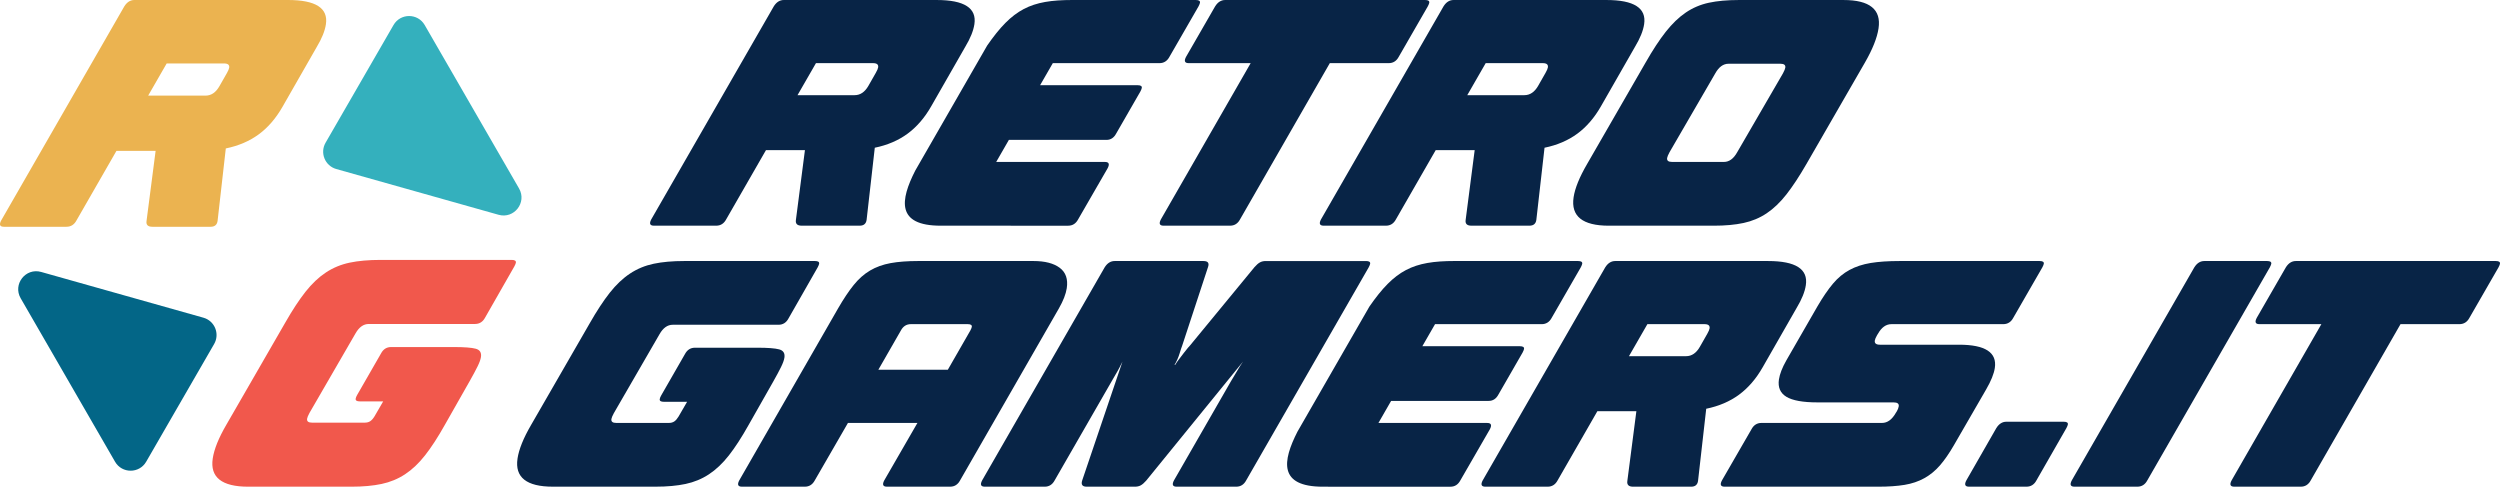
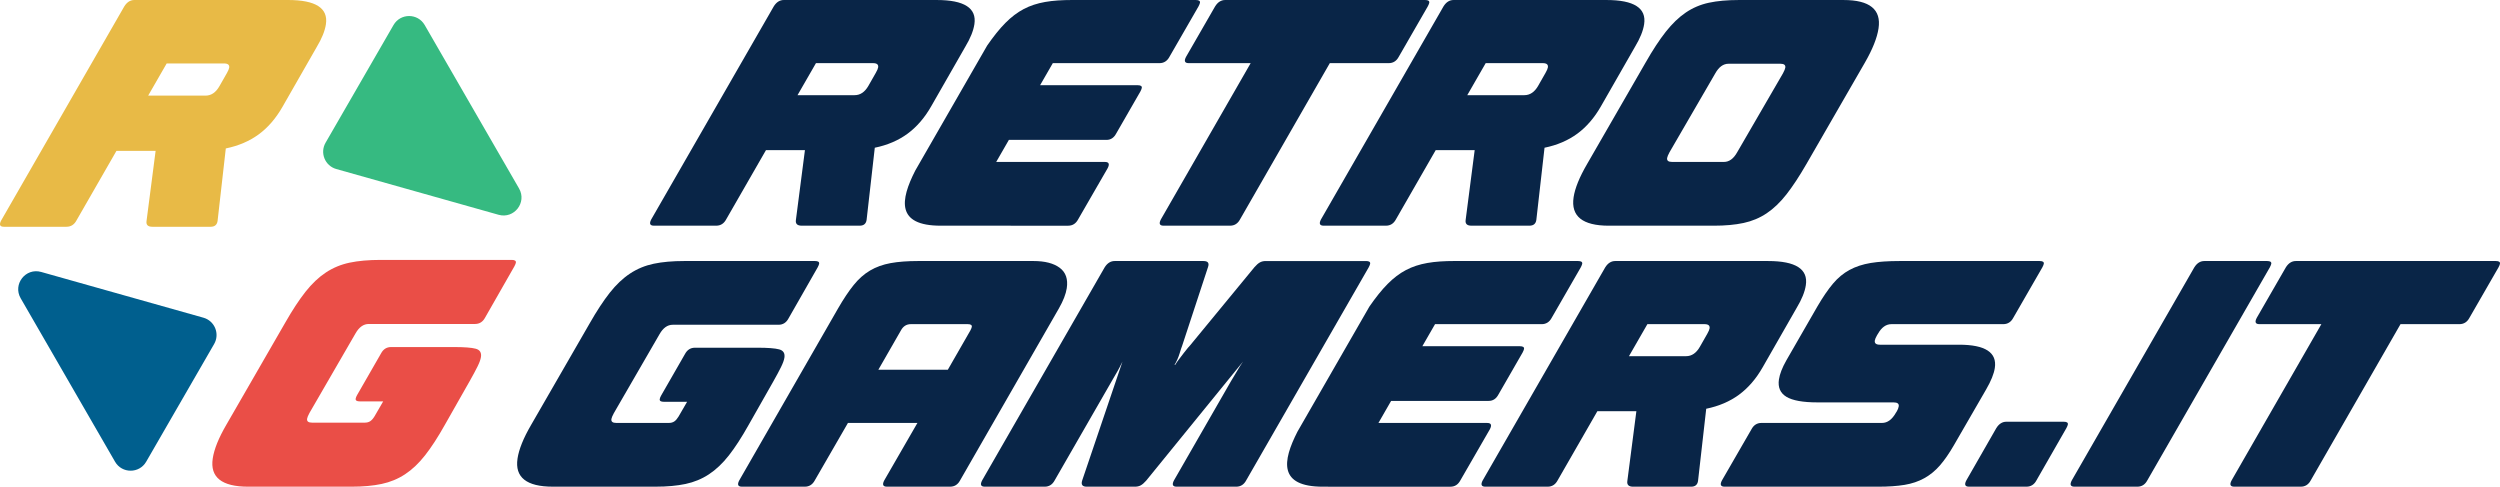
<svg xmlns="http://www.w3.org/2000/svg" id="a" data-name="Livello 1" viewBox="0 0 294.74 57.379">
+   <path d="M17.235,54.433l8.011-13.875c.692-1.198.07-2.726-1.261-3.102l-19.137-5.395c-1.831-.516-3.364,1.454-2.412,3.102l11.126,19.27c.816,1.414,2.857,1.414,3.674,0Z" fill="#005f8e" />
+   <path d="M46.395,2.95l-8.011,13.875c-.692,1.198-.07,2.726,1.261,3.102l19.137,5.395c1.831.516,3.364-1.454,2.412-3.102L50.069,2.95c-.816-1.414-2.857-1.414-3.674,0Z" fill="#36ba81" />
+   <path d="M.143,25.984L14.655.752c.314-.501.71-.752,1.187-.752h18.11c3.269,0,4.759.955,4.471,2.864-.119.788-.481,1.682-1.085,2.684l-4.035,7.05c-.779,1.361-1.711,2.441-2.798,3.24-1.087.799-2.383,1.354-3.884,1.663l-.97,8.554c-.069.453-.341.68-.819.68h-6.872c-.525,0-.752-.227-.684-.68l1.07-8.268h-4.617l-4.71,8.196c-.266.501-.662.752-1.187.752H.459c-.478,0-.583-.251-.316-.752ZM24.232,11.274c.668,0,1.214-.369,1.635-1.109l.878-1.539c.161-.286.254-.501.276-.644.05-.334-.153-.501-.605-.501h-6.765l-2.183,3.793h6.764Z" fill="#e8ba46" />
+   <path d="M25.081,54.051c.165-1.099.7-2.423,1.604-3.974l6.936-12.025c.844-1.479,1.643-2.697,2.395-3.651s1.553-1.713,2.402-2.273c.848-.561,1.783-.948,2.807-1.163,1.022-.215,2.238-.323,3.645-.323h15.462c.358,0,.52.108.488.323-.015.095-.072.239-.173.43l-3.455,6.048c-.267.501-.663.752-1.188.752h-12.526c-.62,0-1.142.371-1.563,1.11l-5.427,9.376c-.167.311-.261.538-.282.681-.047.31.144.466.573.466h6.228c.262,0,.48-.059.654-.18.173-.119.339-.309.498-.572l1.017-1.754h-2.756c-.358,0-.52-.107-.488-.322.018-.12.076-.263.172-.43l2.818-4.903c.265-.501.661-.751,1.186-.751h7.409c1.217,0,2.071.065,2.565.196.492.131.699.46.62.984-.044.287-.177.657-.401,1.11-.224.453-.53,1.026-.922,1.717l-2.927,5.154c-.816,1.456-1.594,2.655-2.333,3.597-.738.942-1.525,1.687-2.36,2.237-.834.548-1.758.931-2.768,1.145-1.011.215-2.196.323-3.556.323h-12.169c-3.126,0-4.52-1.11-4.185-3.328Z" fill="#ea4e47" />
  <g>
-     <path d="M17.235,54.433l8.011-13.875c.692-1.198.07-2.726-1.261-3.102l-19.137-5.395c-1.831-.516-3.364,1.454-2.412,3.102l11.126,19.27c.816,1.414,2.857,1.414,3.674,0Z" fill="#036687" />
-     <path d="M46.395,2.95l-8.011,13.875c-.692,1.198-.07,2.726,1.261,3.102l19.137,5.395c1.831.516,3.364-1.454,2.412-3.102L50.069,2.95c-.816-1.414-2.857-1.414-3.674,0Z" fill="#34b0bd" />
-     <path d="M.143,25.984L14.655.752c.314-.501.71-.752,1.187-.752h18.11c3.269,0,4.759.955,4.471,2.864-.119.788-.481,1.682-1.085,2.684l-4.035,7.05c-.779,1.361-1.711,2.441-2.798,3.24-1.087.799-2.383,1.354-3.884,1.663l-.97,8.554c-.069.453-.341.68-.819.68h-6.872c-.525,0-.752-.227-.684-.68l1.07-8.268h-4.617l-4.71,8.196c-.266.501-.662.752-1.187.752H.459c-.478,0-.583-.251-.316-.752ZM24.232,11.274c.668,0,1.214-.369,1.635-1.109l.878-1.539c.161-.286.254-.501.276-.644.05-.334-.153-.501-.605-.501h-6.765l-2.183,3.793h6.764Z" fill="#ebb350" />
-     <path d="M25.081,54.051c.165-1.099.7-2.423,1.604-3.974l6.936-12.025c.844-1.479,1.643-2.697,2.395-3.651s1.553-1.713,2.402-2.273c.848-.561,1.783-.948,2.807-1.163,1.022-.215,2.238-.323,3.645-.323h15.462c.358,0,.52.108.488.323-.015.095-.072.239-.173.43l-3.455,6.048c-.267.501-.663.752-1.188.752h-12.526c-.62,0-1.142.371-1.563,1.11l-5.427,9.376c-.167.311-.261.538-.282.681-.047.31.144.466.573.466h6.228c.262,0,.48-.059.654-.18.173-.119.339-.309.498-.572l1.017-1.754h-2.756c-.358,0-.52-.107-.488-.322.018-.12.076-.263.172-.43l2.818-4.903c.265-.501.661-.751,1.186-.751h7.409c1.217,0,2.071.065,2.565.196.492.131.699.46.62.984-.044.287-.177.657-.401,1.11-.224.453-.53,1.026-.922,1.717l-2.927,5.154c-.816,1.456-1.594,2.655-2.333,3.597-.738.942-1.525,1.687-2.36,2.237-.834.548-1.758.931-2.768,1.145-1.011.215-2.196.323-3.556.323h-12.169c-3.126,0-4.52-1.11-4.185-3.328Z" fill="#f1584c" />
-   </g>
-   <g>
-     <path d="M76.785,25.858L91.226.749c.312-.499.707-.748,1.182-.748h18.022c3.252,0,4.735.949,4.448,2.849-.118.784-.479,1.674-1.08,2.672l-4.016,7.016c-.773,1.353-1.702,2.428-2.783,3.223-1.082.796-2.371,1.348-3.865,1.656l-.966,8.513c-.068.451-.339.677-.813.677h-6.839c-.522,0-.75-.226-.682-.677l1.064-8.228h-4.594l-4.688,8.156c-.266.5-.658.749-1.181.749h-7.337c-.475,0-.58-.249-.314-.749ZM100.757,11.22c.665,0,1.207-.368,1.627-1.104l.872-1.531c.162-.285.254-.5.275-.641.05-.333-.15-.5-.602-.5h-6.731l-2.173,3.776h6.731Z" fill="#082446" />
-     <path d="M107.905,20.112l8.48-14.744C119.381,1.048,121.535.002,126.435,0l14.553.002c.356,0,.518.106.485.321-.014.095-.072.237-.171.427l-3.428,5.948c-.266.498-.659.747-1.181.747h-12.572l-1.497,2.601h11.504c.356,0,.518.107.485.321-.015.094-.071.237-.171.427l-2.849,4.951c-.267.499-.647.748-1.146.748h-11.504l-1.496,2.6h12.821c.475,0,.579.25.314.749l-3.474,6.019c-.266.5-.659.749-1.181.749l-15.022-.002c-5.264,0-4.771-3.021-3.002-6.493Z" fill="#082446" />
-     <path d="M136.868,25.858l10.581-18.414h-7.302c-.475,0-.58-.249-.314-.747l3.427-5.948c.312-.499.707-.748,1.182-.748h23.578c.355,0,.518.106.485.321-.015.095-.072.237-.172.427l-3.427,5.948c-.266.498-.659.747-1.181.747h-6.945l-10.581,18.414c-.266.5-.659.749-1.181.749h-7.836c-.475,0-.58-.249-.314-.749Z" fill="#082446" />
-     <path d="M155.745,25.858L170.186.749c.312-.499.707-.748,1.182-.748h18.022c3.252,0,4.735.949,4.448,2.849-.118.784-.479,1.674-1.08,2.672l-4.016,7.016c-.773,1.353-1.702,2.428-2.783,3.223-1.082.796-2.371,1.348-3.865,1.656l-.966,8.513c-.067.451-.339.677-.813.677h-6.839c-.522,0-.749-.226-.682-.677l1.065-8.228h-4.596l-4.687,8.156c-.266.5-.658.749-1.181.749h-7.337c-.475,0-.58-.249-.314-.749ZM179.717,11.22c.665,0,1.207-.368,1.627-1.104l.872-1.531c.161-.285.254-.5.274-.641.051-.333-.149-.5-.601-.5h-6.731l-2.173,3.776h6.731Z" fill="#082446" />
-     <path d="M185.52,23.259c.162-1.069.691-2.375,1.59-3.917l6.9-11.967c.839-1.473,1.634-2.684,2.383-3.634.748-.949,1.533-1.703,2.354-2.261.819-.557,1.728-.943,2.721-1.157.994-.214,2.168-.321,3.521-.321h12.359c3.086,0,4.461,1.116,4.124,3.348-.169,1.117-.704,2.458-1.604,4.025l-6.901,11.967c-.836,1.448-1.621,2.641-2.356,3.579-.735.938-1.513,1.681-2.331,2.228-.818.546-1.725.926-2.719,1.139-.994.214-2.167.321-3.521.321h-12.358c-3.11,0-4.498-1.116-4.161-3.349ZM197.119,19.091h6.126c.617,0,1.138-.379,1.562-1.14l5.393-9.296c.165-.308.259-.534.28-.676.047-.309-.144-.463-.571-.463h-6.126c-.617,0-1.138.38-1.562,1.139l-5.393,9.296c-.166.309-.259.534-.28.677-.046.309.145.462.571.462Z" fill="#082446" />
-     <path d="M61.013,54.065c.165-1.092.695-2.41,1.594-3.953l6.901-11.967c.839-1.473,1.634-2.684,2.382-3.634.749-.949,1.546-1.703,2.39-2.261s1.774-.943,2.793-1.157c1.017-.214,2.227-.32,3.628-.32h15.386c.356,0,.518.106.485.32-.014.095-.071.237-.171.427l-3.438,6.02c-.265.498-.658.748-1.181.748h-12.465c-.618,0-1.137.368-1.557,1.104l-5.397,9.33c-.166.31-.26.534-.281.678-.047.309.145.462.572.462h6.197c.261,0,.477-.059.649-.178.173-.118.337-.308.495-.569l1.012-1.745h-2.742c-.356,0-.518-.107-.485-.32.018-.119.074-.262.171-.428l2.803-4.88c.266-.499.659-.748,1.182-.748h7.372c1.211,0,2.062.065,2.553.196s.696.458.618.979c-.044.285-.177.653-.398,1.104-.223.45-.528,1.021-.917,1.709l-2.912,5.129c-.812,1.448-1.586,2.642-2.32,3.579-.735.938-1.519,1.68-2.35,2.227-.83.546-1.748.926-2.754,1.139-1.006.214-2.185.321-3.538.321h-12.109c-3.111,0-4.5-1.104-4.166-3.312Z" fill="#082446" />
-     <path d="M87.158,56.629l11.645-20.265c.644-1.115,1.257-2.035,1.842-2.76.584-.725,1.228-1.294,1.932-1.71.704-.415,1.507-.706,2.411-.872.903-.166,1.997-.249,3.279-.249h13.569c1.354,0,2.388.267,3.103.801.714.534.99,1.336.829,2.404-.104.689-.414,1.483-.93,2.386l-11.645,20.265c-.266.5-.658.749-1.181.749h-7.443c-.476,0-.581-.249-.315-.749l3.907-6.767h-8.191l-3.907,6.767c-.266.5-.659.749-1.181.749h-7.408c-.476,0-.581-.249-.315-.749ZM103.552,43.594h8.191l2.658-4.63c.1-.19.156-.332.171-.428.032-.214-.129-.321-.485-.321h-6.695c-.522,0-.917.251-1.182.749l-2.658,4.63Z" fill="#082446" />
-     <path d="M115.793,56.629l14.441-25.108c.312-.498.706-.747,1.182-.747h10.471c.522,0,.7.237.534.712l-3.032,9.224c-.076.19-.185.517-.325.98-.142.463-.34.908-.594,1.336h.071c.126-.215.286-.445.479-.695.191-.249.377-.493.556-.73.178-.236.339-.438.483-.605.144-.165.229-.261.256-.285l7.591-9.224c.229-.261.441-.445.636-.552.194-.107.421-.16.683-.16h11.825c.355,0,.518.106.485.32-.014.095-.072.237-.172.427l-14.441,25.108c-.265.5-.658.749-1.181.749h-7.016c-.476,0-.581-.249-.315-.749l6.715-11.682c.251-.402.489-.8.714-1.192.226-.392.461-.766.705-1.122l-11.415,14.032c-.23.262-.441.445-.637.553-.193.106-.421.16-.682.16h-5.699c-.498,0-.677-.238-.533-.713l4.755-14.032c-.207.428-.4.802-.58,1.122-.179.32-.347.611-.506.872l-6.905,12.002c-.266.5-.659.749-1.181.749h-7.052c-.476,0-.581-.249-.315-.749Z" fill="#082446" />
-     <path d="M152.969,50.884l8.48-14.744c2.996-4.32,5.15-5.366,10.05-5.368l14.553.002c.356,0,.518.106.485.321-.014.095-.072.237-.171.427l-3.428,5.948c-.266.498-.659.747-1.181.747h-12.572l-1.497,2.601h11.504c.356,0,.518.107.485.321-.015.094-.071.237-.171.427l-2.849,4.951c-.267.499-.647.748-1.146.748h-11.504l-1.496,2.6h12.821c.475,0,.579.25.314.749l-3.474,6.019c-.266.5-.659.749-1.181.749l-15.022-.002c-5.264,0-4.771-3.021-3.002-6.493Z" fill="#082446" />
-     <path d="M174.809,56.629l14.44-25.108c.312-.498.707-.747,1.182-.747h18.022c3.252,0,4.735.949,4.448,2.849-.118.784-.479,1.674-1.08,2.672l-4.016,7.016c-.773,1.354-1.702,2.428-2.783,3.224-1.082.796-2.371,1.348-3.865,1.656l-.966,8.512c-.067.451-.339.677-.813.677h-6.839c-.522,0-.749-.226-.682-.677l1.065-8.228h-4.596l-4.687,8.155c-.266.5-.658.749-1.181.749h-7.337c-.475,0-.58-.249-.314-.749ZM198.78,41.992c.665,0,1.207-.368,1.627-1.104l.872-1.531c.161-.285.254-.499.274-.641.051-.333-.149-.5-.601-.5h-6.731l-2.173,3.776h6.731Z" fill="#082446" />
-     <path d="M203.016,56.629l3.474-6.018c.265-.499.659-.749,1.182-.749h14.211c.641,0,1.188-.402,1.643-1.211l.093-.142c.127-.214.205-.415.234-.605.046-.308-.157-.464-.607-.464h-8.976c-1.709,0-2.929-.219-3.657-.658-.729-.439-1.023-1.122-.884-2.048.097-.642.388-1.389.873-2.244l3.67-6.375c.639-1.093,1.248-1.982,1.827-2.671s1.23-1.229,1.954-1.62c.724-.393,1.555-.665,2.492-.82.938-.153,2.071-.23,3.401-.23h16.525c.356,0,.518.106.485.32-.014.095-.071.237-.171.427l-3.428,5.948c-.265.498-.658.747-1.181.747h-13.178c-.641,0-1.174.381-1.598,1.141l-.092.143c-.163.284-.254.499-.275.641-.05.333.15.498.602.498h9.331c3.087,0,4.492.915,4.216,2.743-.104.688-.444,1.532-1.022,2.528l-3.809,6.59c-.548.95-1.095,1.738-1.64,2.368-.546.629-1.163,1.134-1.85,1.513-.687.381-1.462.642-2.326.784s-1.901.214-3.112.214h-18.094c-.475,0-.58-.249-.314-.749Z" fill="#082446" />
-     <path d="M231.828,56.629l3.531-6.161c.312-.498.706-.747,1.182-.747h6.767c.356,0,.518.107.485.32-.015.095-.071.237-.171.427l-3.53,6.161c-.266.5-.659.749-1.181.749h-6.768c-.476,0-.58-.249-.315-.749Z" fill="#082446" />
-     <path d="M244.259,56.629l14.441-25.108c.312-.498.706-.747,1.182-.747h7.408c.355,0,.518.106.485.32-.015.095-.072.237-.172.427l-14.44,25.108c-.266.5-.659.749-1.181.749h-7.408c-.476,0-.581-.249-.315-.749Z" fill="#082446" />
-     <path d="M263.099,56.629l10.581-18.413h-7.302c-.475,0-.58-.249-.314-.747l3.427-5.948c.312-.498.707-.747,1.182-.747h23.578c.355,0,.518.106.485.32-.014.095-.072.237-.172.427l-3.427,5.948c-.266.498-.659.747-1.181.747h-6.945l-10.581,18.413c-.266.5-.659.749-1.181.749h-7.836c-.475,0-.58-.249-.314-.749Z" fill="#082446" />
+     <path d="M76.785,25.858L91.226.749c.312-.499.707-.748,1.182-.748h18.022c3.252,0,4.735.949,4.448,2.849-.118.784-.479,1.674-1.08,2.672l-4.016,7.016c-.773,1.353-1.702,2.428-2.783,3.223-1.082.796-2.371,1.348-3.865,1.656l-.966,8.513c-.068.451-.339.677-.813.677h-6.839c-.522,0-.75-.226-.682-.677l1.064-8.228h-4.594l-4.688,8.156c-.266.5-.658.749-1.181.749h-7.337c-.475,0-.58-.249-.314-.749ZM100.757,11.22c.665,0,1.207-.368,1.627-1.104l.872-1.531c.162-.285.254-.5.275-.641.05-.333-.15-.5-.602-.5h-6.731l-2.173,3.776h6.731Z" fill="#092547" />
+     <path d="M107.905,20.112l8.48-14.744C119.381,1.048,121.535.002,126.435,0l14.553.002c.356,0,.518.106.485.321-.014.095-.072.237-.171.427l-3.428,5.948c-.266.498-.659.747-1.181.747h-12.572l-1.497,2.601h11.504c.356,0,.518.107.485.321-.015.094-.071.237-.171.427l-2.849,4.951c-.267.499-.647.748-1.146.748h-11.504l-1.496,2.6h12.821c.475,0,.579.25.314.749l-3.474,6.019c-.266.5-.659.749-1.181.749l-15.022-.002c-5.264,0-4.771-3.021-3.002-6.493Z" fill="#092547" />
+     <path d="M136.868,25.858l10.581-18.414h-7.302c-.475,0-.58-.249-.314-.747l3.427-5.948c.312-.499.707-.748,1.182-.748h23.578c.355,0,.518.106.485.321-.015.095-.072.237-.172.427l-3.427,5.948c-.266.498-.659.747-1.181.747h-6.945l-10.581,18.414c-.266.5-.659.749-1.181.749h-7.836c-.475,0-.58-.249-.314-.749Z" fill="#092547" />
+     <path d="M155.745,25.858L170.186.749c.312-.499.707-.748,1.182-.748h18.022c3.252,0,4.735.949,4.448,2.849-.118.784-.479,1.674-1.08,2.672l-4.016,7.016c-.773,1.353-1.702,2.428-2.783,3.223-1.082.796-2.371,1.348-3.865,1.656l-.966,8.513c-.067.451-.339.677-.813.677h-6.839c-.522,0-.749-.226-.682-.677l1.065-8.228h-4.596l-4.687,8.156c-.266.5-.658.749-1.181.749h-7.337c-.475,0-.58-.249-.314-.749ZM179.717,11.22c.665,0,1.207-.368,1.627-1.104l.872-1.531c.161-.285.254-.5.274-.641.051-.333-.149-.5-.601-.5h-6.731l-2.173,3.776h6.731Z" fill="#092547" />
+     <path d="M185.52,23.259c.162-1.069.691-2.375,1.59-3.917l6.9-11.967c.839-1.473,1.634-2.684,2.383-3.634.748-.949,1.533-1.703,2.354-2.261.819-.557,1.728-.943,2.721-1.157.994-.214,2.168-.321,3.521-.321h12.359c3.086,0,4.461,1.116,4.124,3.348-.169,1.117-.704,2.458-1.604,4.025l-6.901,11.967c-.836,1.448-1.621,2.641-2.356,3.579-.735.938-1.513,1.681-2.331,2.228-.818.546-1.725.926-2.719,1.139-.994.214-2.167.321-3.521.321h-12.358c-3.11,0-4.498-1.116-4.161-3.349ZM197.119,19.091h6.126c.617,0,1.138-.379,1.562-1.14l5.393-9.296c.165-.308.259-.534.28-.676.047-.309-.144-.463-.571-.463h-6.126c-.617,0-1.138.38-1.562,1.139l-5.393,9.296c-.166.309-.259.534-.28.677-.046.309.145.462.571.462Z" fill="#092547" />
+     <path d="M61.013,54.065c.165-1.092.695-2.41,1.594-3.953l6.901-11.967c.839-1.473,1.634-2.684,2.382-3.634.749-.949,1.546-1.703,2.39-2.261s1.774-.943,2.793-1.157c1.017-.214,2.227-.32,3.628-.32h15.386c.356,0,.518.106.485.32-.014.095-.071.237-.171.427l-3.438,6.02c-.265.498-.658.748-1.181.748h-12.465c-.618,0-1.137.368-1.557,1.104l-5.397,9.33c-.166.31-.26.534-.281.678-.047.309.145.462.572.462h6.197c.261,0,.477-.059.649-.178.173-.118.337-.308.495-.569l1.012-1.745h-2.742c-.356,0-.518-.107-.485-.32.018-.119.074-.262.171-.428l2.803-4.88c.266-.499.659-.748,1.182-.748h7.372c1.211,0,2.062.065,2.553.196s.696.458.618.979c-.044.285-.177.653-.398,1.104-.223.45-.528,1.021-.917,1.709l-2.912,5.129c-.812,1.448-1.586,2.642-2.32,3.579-.735.938-1.519,1.68-2.35,2.227-.83.546-1.748.926-2.754,1.139-1.006.214-2.185.321-3.538.321h-12.109c-3.111,0-4.5-1.104-4.166-3.312Z" fill="#092547" />
+     <path d="M87.158,56.629l11.645-20.265c.644-1.115,1.257-2.035,1.842-2.76.584-.725,1.228-1.294,1.932-1.71.704-.415,1.507-.706,2.411-.872.903-.166,1.997-.249,3.279-.249h13.569c1.354,0,2.388.267,3.103.801.714.534.99,1.336.829,2.404-.104.689-.414,1.483-.93,2.386l-11.645,20.265c-.266.5-.658.749-1.181.749h-7.443c-.476,0-.581-.249-.315-.749l3.907-6.767h-8.191l-3.907,6.767c-.266.5-.659.749-1.181.749h-7.408c-.476,0-.581-.249-.315-.749ZM103.552,43.594h8.191l2.658-4.63c.1-.19.156-.332.171-.428.032-.214-.129-.321-.485-.321h-6.695c-.522,0-.917.251-1.182.749l-2.658,4.63Z" fill="#092547" />
+     <path d="M115.793,56.629l14.441-25.108c.312-.498.706-.747,1.182-.747h10.471c.522,0,.7.237.534.712l-3.032,9.224c-.076.19-.185.517-.325.98-.142.463-.34.908-.594,1.336h.071c.126-.215.286-.445.479-.695.191-.249.377-.493.556-.73.178-.236.339-.438.483-.605.144-.165.229-.261.256-.285l7.591-9.224c.229-.261.441-.445.636-.552.194-.107.421-.16.683-.16h11.825c.355,0,.518.106.485.32-.014.095-.072.237-.172.427l-14.441,25.108c-.265.5-.658.749-1.181.749h-7.016c-.476,0-.581-.249-.315-.749l6.715-11.682c.251-.402.489-.8.714-1.192.226-.392.461-.766.705-1.122l-11.415,14.032c-.23.262-.441.445-.637.553-.193.106-.421.16-.682.16h-5.699c-.498,0-.677-.238-.533-.713l4.755-14.032c-.207.428-.4.802-.58,1.122-.179.32-.347.611-.506.872l-6.905,12.002c-.266.5-.659.749-1.181.749h-7.052c-.476,0-.581-.249-.315-.749Z" fill="#092547" />
+     <path d="M152.969,50.884l8.48-14.744c2.996-4.32,5.15-5.366,10.05-5.368l14.553.002c.356,0,.518.106.485.321-.014.095-.072.237-.171.427l-3.428,5.948c-.266.498-.659.747-1.181.747h-12.572l-1.497,2.601h11.504c.356,0,.518.107.485.321-.015.094-.071.237-.171.427l-2.849,4.951c-.267.499-.647.748-1.146.748h-11.504l-1.496,2.6h12.821c.475,0,.579.25.314.749l-3.474,6.019c-.266.5-.659.749-1.181.749l-15.022-.002c-5.264,0-4.771-3.021-3.002-6.493Z" fill="#092547" />
+     <path d="M174.809,56.629l14.44-25.108c.312-.498.707-.747,1.182-.747h18.022c3.252,0,4.735.949,4.448,2.849-.118.784-.479,1.674-1.08,2.672l-4.016,7.016c-.773,1.354-1.702,2.428-2.783,3.224-1.082.796-2.371,1.348-3.865,1.656l-.966,8.512c-.067.451-.339.677-.813.677h-6.839c-.522,0-.749-.226-.682-.677l1.065-8.228h-4.596l-4.687,8.155c-.266.5-.658.749-1.181.749h-7.337c-.475,0-.58-.249-.314-.749ZM198.78,41.992c.665,0,1.207-.368,1.627-1.104l.872-1.531c.161-.285.254-.499.274-.641.051-.333-.149-.5-.601-.5h-6.731l-2.173,3.776h6.731Z" fill="#092547" />
+     <path d="M203.016,56.629l3.474-6.018c.265-.499.659-.749,1.182-.749h14.211c.641,0,1.188-.402,1.643-1.211l.093-.142c.127-.214.205-.415.234-.605.046-.308-.157-.464-.607-.464h-8.976c-1.709,0-2.929-.219-3.657-.658-.729-.439-1.023-1.122-.884-2.048.097-.642.388-1.389.873-2.244l3.67-6.375c.639-1.093,1.248-1.982,1.827-2.671s1.23-1.229,1.954-1.62c.724-.393,1.555-.665,2.492-.82.938-.153,2.071-.23,3.401-.23h16.525c.356,0,.518.106.485.32-.014.095-.071.237-.171.427l-3.428,5.948c-.265.498-.658.747-1.181.747h-13.178c-.641,0-1.174.381-1.598,1.141l-.092.143c-.163.284-.254.499-.275.641-.05.333.15.498.602.498h9.331c3.087,0,4.492.915,4.216,2.743-.104.688-.444,1.532-1.022,2.528l-3.809,6.59c-.548.95-1.095,1.738-1.64,2.368-.546.629-1.163,1.134-1.85,1.513-.687.381-1.462.642-2.326.784s-1.901.214-3.112.214h-18.094c-.475,0-.58-.249-.314-.749Z" fill="#092547" />
+     <path d="M231.828,56.629l3.531-6.161c.312-.498.706-.747,1.182-.747h6.767c.356,0,.518.107.485.32-.015.095-.071.237-.171.427l-3.53,6.161c-.266.5-.659.749-1.181.749h-6.768c-.476,0-.58-.249-.315-.749Z" fill="#092547" />
+     <path d="M244.259,56.629l14.441-25.108c.312-.498.706-.747,1.182-.747h7.408c.355,0,.518.106.485.32-.015.095-.072.237-.172.427l-14.44,25.108c-.266.5-.659.749-1.181.749h-7.408c-.476,0-.581-.249-.315-.749Z" fill="#092547" />
+     <path d="M263.099,56.629l10.581-18.413h-7.302c-.475,0-.58-.249-.314-.747l3.427-5.948c.312-.498.707-.747,1.182-.747h23.578c.355,0,.518.106.485.32-.014.095-.072.237-.172.427l-3.427,5.948c-.266.498-.659.747-1.181.747h-6.945l-10.581,18.413c-.266.5-.659.749-1.181.749h-7.836c-.475,0-.58-.249-.314-.749Z" fill="#092547" />
  </g>
</svg>
